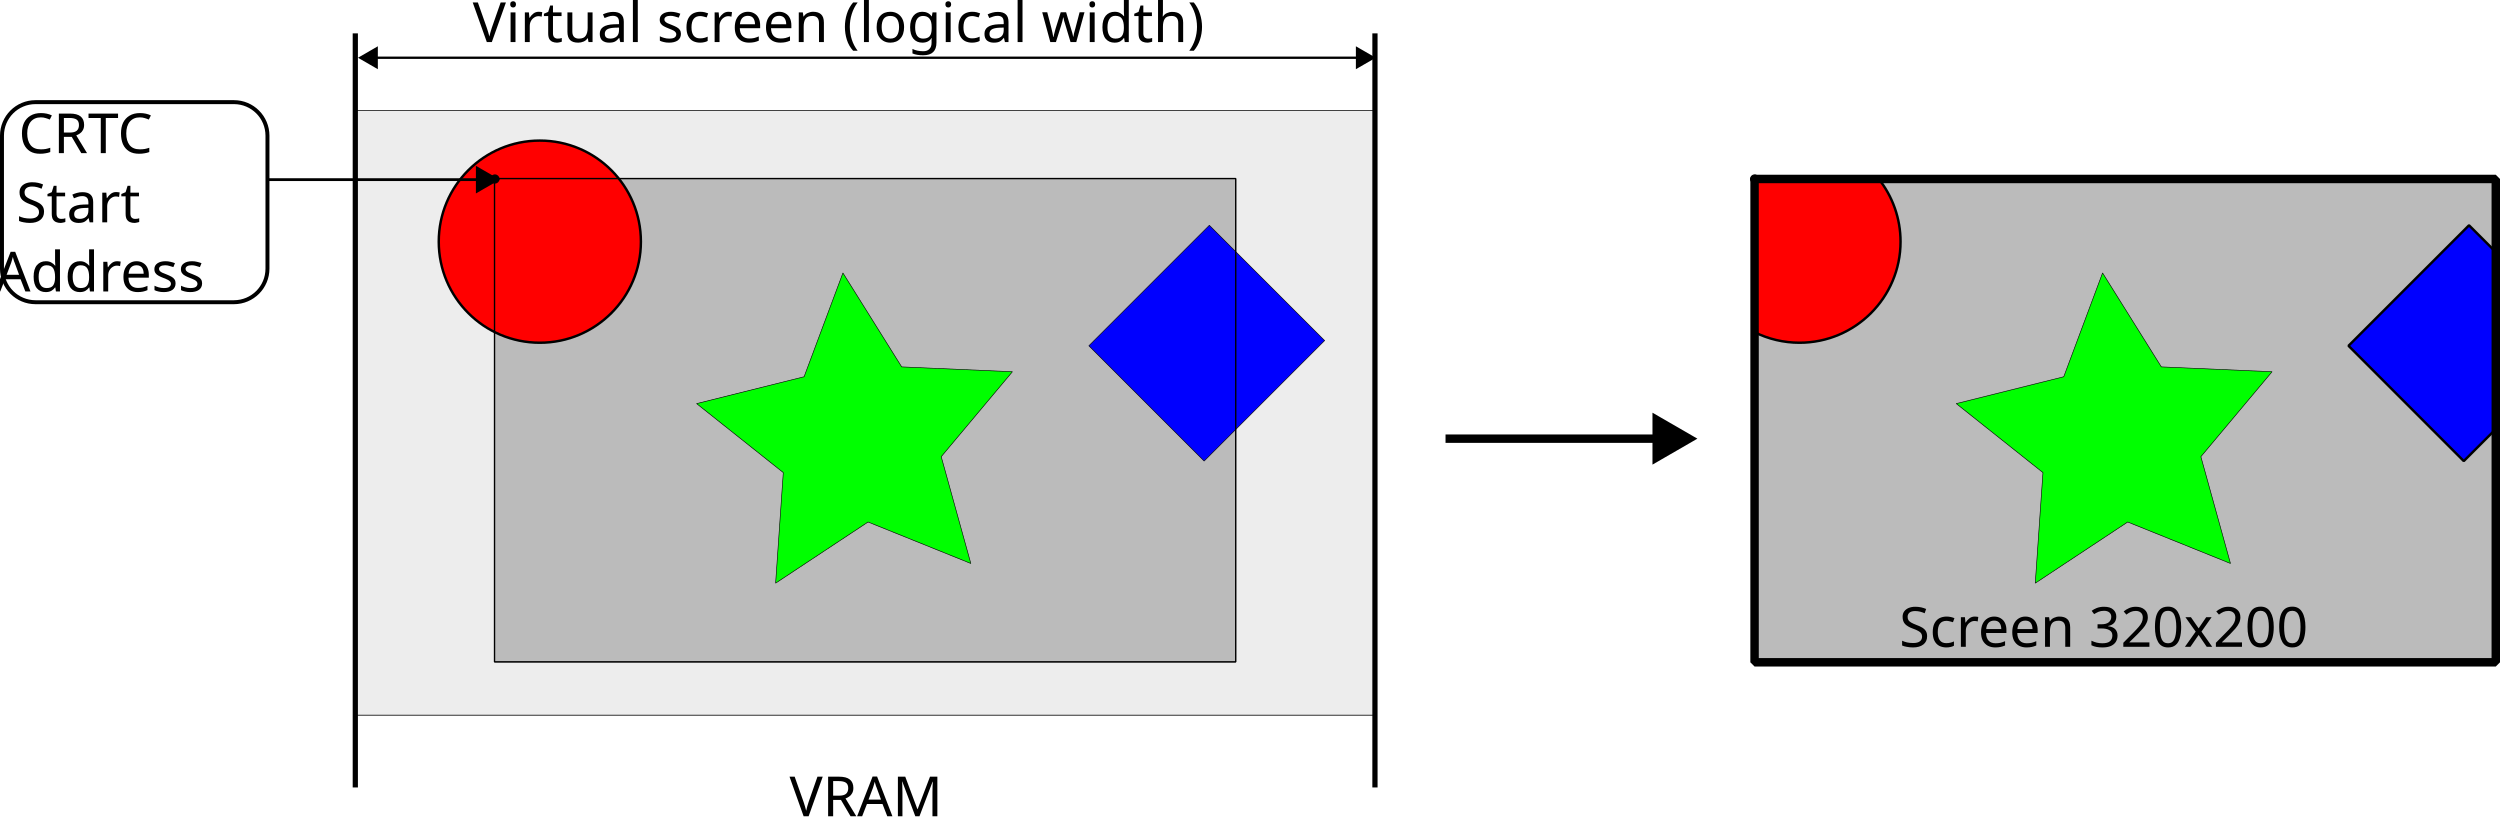
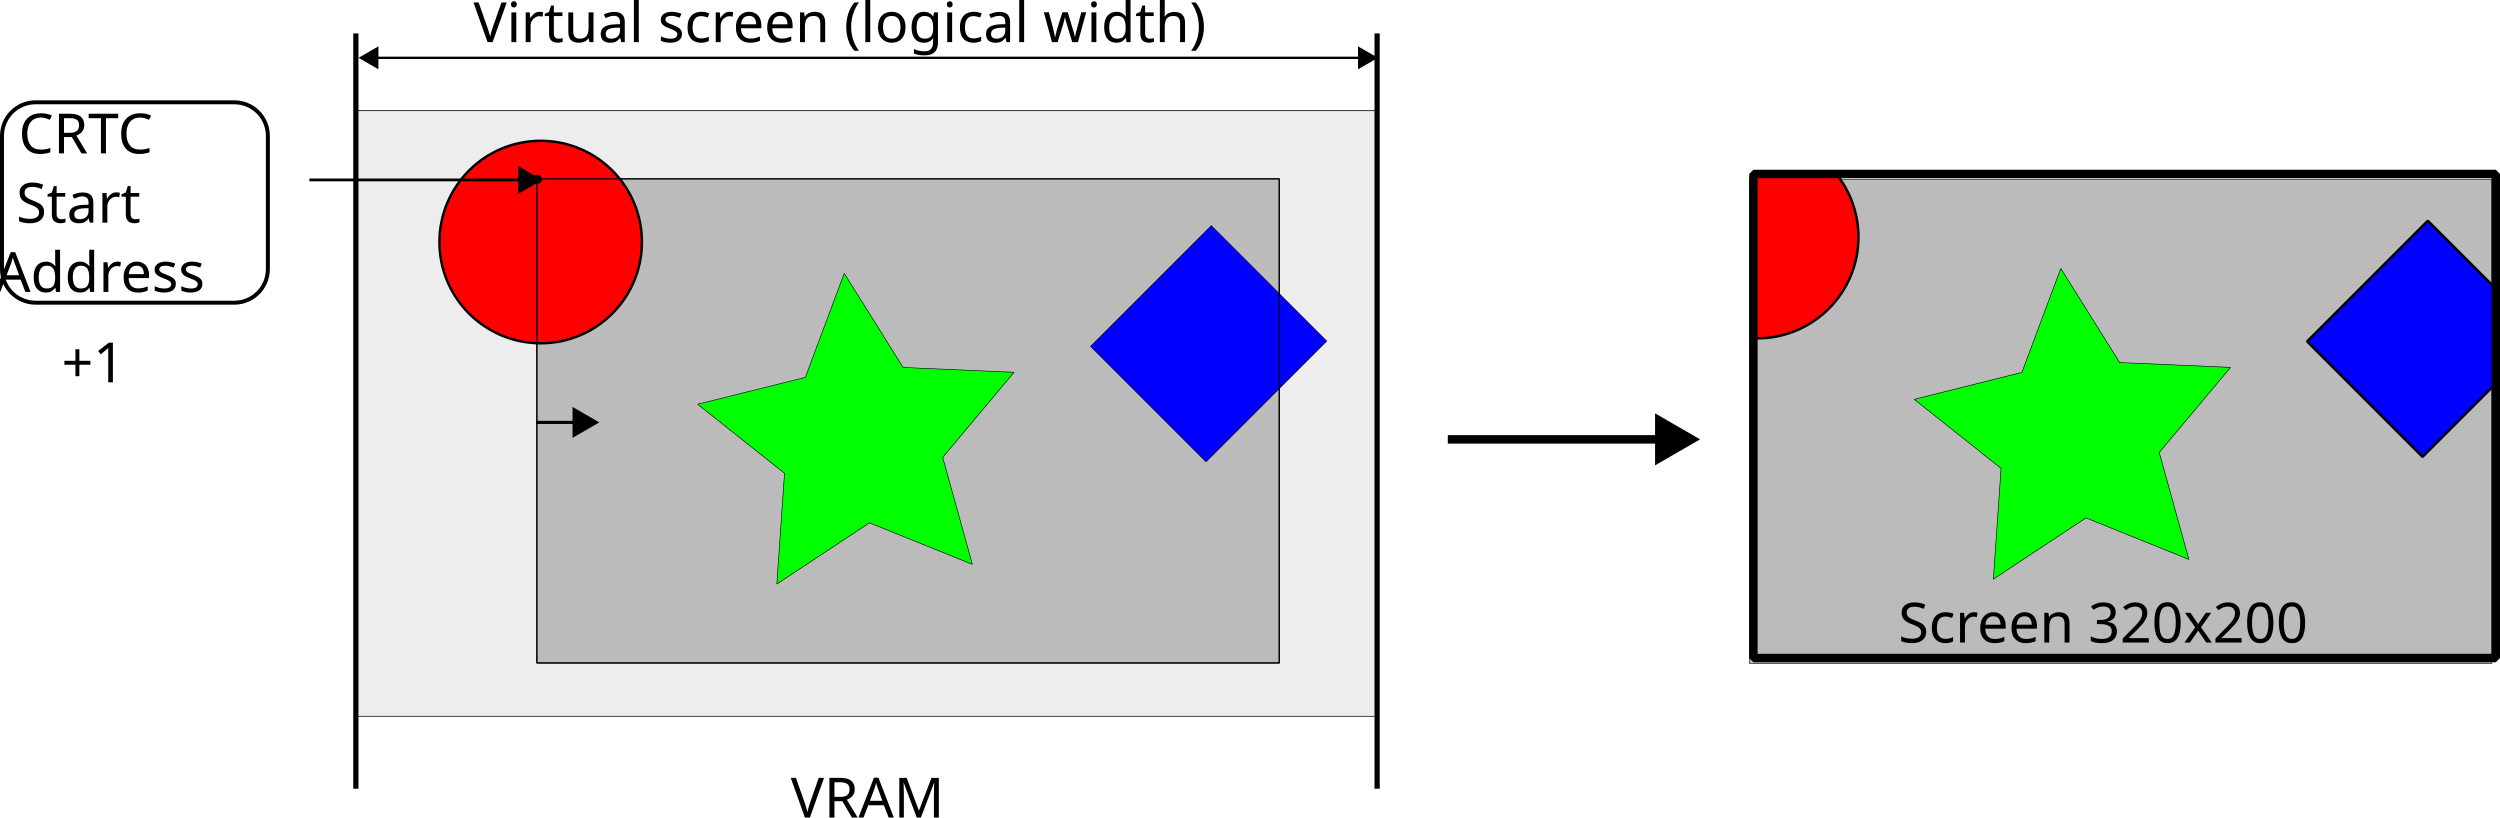
- <svg xmlns="http://www.w3.org/2000/svg" width="318.795mm" height="104.086mm" viewBox="0 0 318.795 104.086" version="1.1" id="svg1">
+ <svg xmlns="http://www.w3.org/2000/svg" width="318.295mm" height="104.086mm" viewBox="0 0 318.295 104.086" version="1.1" id="svg1">
  <defs id="defs1">
+     <rect x="-89.018" y="-576.142" width="72.945" height="96.436" id="rect9" />
    <marker style="overflow:visible" id="Triangle" refX="0" refY="0" orient="auto-start-reverse" markerWidth="1" markerHeight="1" viewBox="0 0 1 1" preserveAspectRatio="xMidYMid">
      <path transform="scale(0.5)" style="fill:context-stroke;fill-rule:evenodd;stroke:context-stroke;stroke-width:1pt" d="M 5.77,0 -2.88,5 V -5 Z" id="path135" />
    </marker>
    <marker orient="auto" refY="0" refX="0" id="marker1463" style="overflow:visible">
      <path id="path1461" d="M 5.77,0 -2.88,5 V -5 Z" style="fill:#000000;fill-opacity:1;fill-rule:evenodd;stroke:#000000;stroke-width:1pt;stroke-opacity:1" transform="scale(-0.8)" />
    </marker>
    <marker orient="auto" refY="0" refX="0" id="TriangleOutL" style="overflow:visible">
      <path id="path1005" d="M 5.77,0 -2.88,5 V -5 Z" style="fill:#000000;fill-opacity:1;fill-rule:evenodd;stroke:#000000;stroke-width:1pt;stroke-opacity:1" transform="scale(0.8)" />
    </marker>
    <marker style="overflow:visible" id="marker1838" refX="0" refY="0" orient="auto">
      <path transform="scale(0.8)" style="fill:#000000;fill-opacity:1;fill-rule:evenodd;stroke:#000000;stroke-width:1pt;stroke-opacity:1" d="M 5.77,0 -2.88,5 V -5 Z" id="path1836" />
    </marker>
    <marker orient="auto" refY="0" refX="0" id="marker1463-4" style="overflow:visible">
      <path id="path1461-6" d="M 5.77,0 -2.88,5 V -5 Z" style="fill:#000000;fill-opacity:1;fill-rule:evenodd;stroke:#000000;stroke-width:1pt;stroke-opacity:1" transform="scale(-0.8)" />
    </marker>
    <marker orient="auto" refY="0" refX="0" id="TriangleOutL-9" style="overflow:visible">
      <path id="path1005-2" d="M 5.77,0 -2.88,5 V -5 Z" style="fill:#000000;fill-opacity:1;fill-rule:evenodd;stroke:#000000;stroke-width:1pt;stroke-opacity:1" transform="scale(0.8)" />
    </marker>
    <marker style="overflow:visible" id="marker1838-2" refX="0" refY="0" orient="auto">
      <path transform="scale(0.8)" style="fill:#000000;fill-opacity:1;fill-rule:evenodd;stroke:#000000;stroke-width:1pt;stroke-opacity:1" d="M 5.77,0 -2.88,5 V -5 Z" id="path1836-4" />
    </marker>
    <marker style="overflow:visible" id="Triangle-7" refX="0" refY="0" orient="auto-start-reverse" markerWidth="1" markerHeight="1" viewBox="0 0 1 1" preserveAspectRatio="xMidYMid">
      <path transform="scale(0.5)" style="fill:context-stroke;fill-rule:evenodd;stroke:context-stroke;stroke-width:1pt" d="M 5.77,0 -2.88,5 V -5 Z" id="path135-7" />
    </marker>
    <marker style="overflow:visible" id="marker1838-2-4" refX="0" refY="0" orient="auto">
      <path transform="scale(0.8)" style="fill:#000000;fill-opacity:1;fill-rule:evenodd;stroke:#000000;stroke-width:1pt;stroke-opacity:1" d="M 5.77,0 -2.88,5 V -5 Z" id="path1836-4-0" />
    </marker>
+     <marker orient="auto" refY="0" refX="0" id="marker1463-6" style="overflow:visible">
+       <path id="path1461-0" d="M 5.77,0 -2.88,5 V -5 Z" style="fill:#000000;fill-opacity:1;fill-rule:evenodd;stroke:#000000;stroke-width:1pt;stroke-opacity:1" transform="scale(-0.8)" />
+     </marker>
+     <marker orient="auto" refY="0" refX="0" id="TriangleOutL-2" style="overflow:visible">
+       <path id="path1005-7" d="M 5.77,0 -2.88,5 V -5 Z" style="fill:#000000;fill-opacity:1;fill-rule:evenodd;stroke:#000000;stroke-width:1pt;stroke-opacity:1" transform="scale(0.8)" />
+     </marker>
+     <marker style="overflow:visible" id="marker1838-6" refX="0" refY="0" orient="auto">
+       <path transform="scale(0.8)" style="fill:#000000;fill-opacity:1;fill-rule:evenodd;stroke:#000000;stroke-width:1pt;stroke-opacity:1" d="M 5.77,0 -2.88,5 V -5 Z" id="path1836-1" />
+     </marker>
+     <marker style="overflow:visible" id="Triangle-3" refX="0" refY="0" orient="auto-start-reverse" markerWidth="1" markerHeight="1" viewBox="0 0 1 1" preserveAspectRatio="xMidYMid">
+       <path transform="scale(0.5)" style="fill:context-stroke;fill-rule:evenodd;stroke:context-stroke;stroke-width:1pt" d="M 5.77,0 -2.88,5 V -5 Z" id="path135-2" />
+     </marker>
+     <marker style="overflow:visible" id="marker1838-2-4-6" refX="0" refY="0" orient="auto">
+       <path transform="scale(0.8)" style="fill:#000000;fill-opacity:1;fill-rule:evenodd;stroke:#000000;stroke-width:1pt;stroke-opacity:1" d="M 5.77,0 -2.88,5 V -5 Z" id="path1836-4-0-9" />
+     </marker>
  </defs>
-   <g id="layer1" transform="translate(-6.095011,-74.13496)">
+   <g id="layer1" transform="translate(-6.095003,-345.6968)">
    <rect style="vector-effect:none;fill:#ededed;fill-opacity:1;stroke:#000000;stroke-width:0.1;stroke-linecap:butt;stroke-linejoin:bevel;stroke-miterlimit:4;stroke-dasharray:none;stroke-dashoffset:0;stroke-opacity:1;paint-order:normal" width="130.024" height="77.107" x="51.403" y="88.226" id="rect815" />
    <g id="g859" transform="matrix(1,0,0,1.060023,15.873,17.18365)">
      <path id="path840" d="m 35.53,57.741 v 90.714" style="fill:none;stroke:#000000;stroke-width:0.665;stroke-linecap:butt;stroke-linejoin:miter;stroke-miterlimit:4;stroke-dasharray:none;stroke-opacity:1" />
      <path id="path840-3" d="m 165.554,57.741 v 90.714" style="fill:none;stroke:#000000;stroke-width:0.665;stroke-linecap:butt;stroke-linejoin:miter;stroke-miterlimit:4;stroke-dasharray:none;stroke-opacity:1" />
    </g>
    <path style="fill:none;stroke:#000000;stroke-width:0.297;stroke-linecap:butt;stroke-linejoin:miter;stroke-miterlimit:4;stroke-dasharray:none;stroke-opacity:1;marker-start:url(#marker1463);marker-end:url(#TriangleOutL)" d="M 53.434,81.498 H 179.837" id="path861" />
    <text xml:space="preserve" style="font-style:normal;font-variant:normal;font-weight:normal;font-stretch:normal;font-size:7.056px;line-height:1.25;font-family:sans-serif;-inkscape-font-specification:'sans-serif, Normal';font-variant-ligatures:normal;font-variant-caps:normal;font-variant-numeric:normal;font-variant-east-asian:normal;text-align:start;letter-spacing:0px;word-spacing:0px;writing-mode:lr-tb;text-anchor:start;fill:#000000;fill-opacity:1;stroke:none;stroke-width:0.265" x="66.376" y="79.496" id="text1743">
      <tspan id="tspan1741" x="66.376" y="79.496" style="font-style:normal;font-variant:normal;font-weight:normal;font-stretch:normal;font-size:7.056px;font-family:sans-serif;-inkscape-font-specification:'sans-serif, Normal';font-variant-ligatures:normal;font-variant-caps:normal;font-variant-numeric:normal;font-variant-east-asian:normal;stroke-width:0.265">Virtual screen (logical width)</tspan>
    </text>
    <text xml:space="preserve" style="font-style:normal;font-variant:normal;font-weight:normal;font-stretch:normal;font-size:7.056px;line-height:1.25;font-family:sans-serif;-inkscape-font-specification:'sans-serif, Normal';font-variant-ligatures:normal;font-variant-caps:normal;font-variant-numeric:normal;font-variant-east-asian:normal;text-align:start;letter-spacing:0px;word-spacing:0px;writing-mode:lr-tb;text-anchor:start;fill:#000000;fill-opacity:1;stroke:none;stroke-width:0.265" x="106.774" y="178.221" id="text1743-6">
      <tspan id="tspan1741-4" x="106.774" y="178.221" style="font-style:normal;font-variant:normal;font-weight:normal;font-stretch:normal;font-size:7.056px;font-family:sans-serif;-inkscape-font-specification:'sans-serif, Normal';font-variant-ligatures:normal;font-variant-caps:normal;font-variant-numeric:normal;font-variant-east-asian:normal;stroke-width:0.265">VRAM</tspan>
    </text>
    <text xml:space="preserve" style="font-style:normal;font-variant:normal;font-weight:normal;font-stretch:normal;font-size:7.056px;line-height:1.25;font-family:sans-serif;-inkscape-font-specification:'sans-serif, Normal';font-variant-ligatures:normal;font-variant-caps:normal;font-variant-numeric:normal;font-variant-east-asian:normal;text-align:start;letter-spacing:0px;word-spacing:0px;writing-mode:lr-tb;text-anchor:start;fill:#000000;fill-opacity:1;stroke:none;stroke-width:0.265" x="23.419" y="93.665" id="text1819">
      <tspan id="tspan1817" x="23.419" y="93.665" style="font-style:normal;font-variant:normal;font-weight:normal;font-stretch:normal;font-size:7.056px;font-family:sans-serif;-inkscape-font-specification:'sans-serif, Normal';font-variant-ligatures:normal;font-variant-caps:normal;font-variant-numeric:normal;font-variant-east-asian:normal;text-align:center;writing-mode:lr-tb;text-anchor:middle;stroke-width:0.265">CRTC</tspan>
      <tspan x="23.419" y="102.484" style="font-style:normal;font-variant:normal;font-weight:normal;font-stretch:normal;font-size:7.056px;font-family:sans-serif;-inkscape-font-specification:'sans-serif, Normal';font-variant-ligatures:normal;font-variant-caps:normal;font-variant-numeric:normal;font-variant-east-asian:normal;text-align:center;writing-mode:lr-tb;text-anchor:middle;stroke-width:0.265" id="tspan2006">Start </tspan>
      <tspan x="23.419" y="111.304" style="font-style:normal;font-variant:normal;font-weight:normal;font-stretch:normal;font-size:7.056px;font-family:sans-serif;-inkscape-font-specification:'sans-serif, Normal';font-variant-ligatures:normal;font-variant-caps:normal;font-variant-numeric:normal;font-variant-east-asian:normal;text-align:center;writing-mode:lr-tb;text-anchor:middle;stroke-width:0.265" id="tspan3">Address</tspan>
    </text>
    <rect style="vector-effect:none;fill:#bbbbbb;fill-opacity:1;stroke:#000000;stroke-width:0.076;stroke-linecap:butt;stroke-linejoin:bevel;stroke-miterlimit:4;stroke-dasharray:none;stroke-dashoffset:0;stroke-opacity:1;paint-order:normal" width="94.518" height="61.634" x="69.156" y="96.907" id="rect815-9" />
    <circle style="fill:#ff0000;fill-opacity:1;stroke:#000000;stroke-width:0.314;stroke-linecap:butt;stroke-linejoin:bevel;stroke-miterlimit:4;stroke-dasharray:none;stroke-dashoffset:0;stroke-opacity:1;paint-order:normal" id="path1773" cx="74.932" cy="104.951" r="12.889" />
    <path style="vector-effect:none;fill:#00ff00;fill-opacity:1;stroke:#000000;stroke-width:0.076;stroke-linecap:butt;stroke-linejoin:bevel;stroke-miterlimit:4;stroke-dasharray:none;stroke-dashoffset:0;stroke-opacity:1;paint-order:normal" id="path1775" d="m 115.659,115.504 -13.106,-5.288 -11.786,7.799 0.979,-14.099 -11.059,-8.799 13.711,-3.426 4.951,-13.237 7.495,11.981 14.119,0.618 -9.079,10.831 z" transform="translate(14.23357,30.48471)" />
    <rect style="vector-effect:none;fill:#0000ff;fill-opacity:1;stroke:#000000;stroke-width:0.076;stroke-linecap:butt;stroke-linejoin:bevel;stroke-miterlimit:4;stroke-dasharray:none;stroke-dashoffset:0;stroke-opacity:1;paint-order:normal" id="rect1777" width="21.734" height="20.789" x="-40.622" y="-206.88" transform="rotate(135)" />
    <rect style="vector-effect:none;fill:none;fill-opacity:1;stroke:#000000;stroke-width:0.176;stroke-linecap:butt;stroke-linejoin:bevel;stroke-miterlimit:4;stroke-dasharray:none;stroke-dashoffset:0;stroke-opacity:1;paint-order:normal" id="rect1779" width="94.518" height="61.634" x="69.156" y="96.907" />
    <circle style="vector-effect:none;fill:#000000;fill-opacity:1;stroke:#000000;stroke-width:0.166;stroke-linecap:butt;stroke-linejoin:bevel;stroke-miterlimit:4;stroke-dasharray:none;stroke-dashoffset:0;stroke-opacity:1;paint-order:normal" id="path1963" cx="69.208" cy="96.96" r="0.503" />
    <rect style="vector-effect:none;fill:#bbbbbb;fill-opacity:1;stroke:#000000;stroke-width:0.076;stroke-linecap:butt;stroke-linejoin:bevel;stroke-miterlimit:4;stroke-dasharray:none;stroke-dashoffset:0;stroke-opacity:1;paint-order:normal" width="94.518" height="61.634" x="229.834" y="96.957" id="rect815-9-4" />
    <path id="rect815-9-9" style="fill:#ff0000;fill-opacity:1;stroke:#000000;stroke-width:0.314;stroke-linecap:butt;stroke-linejoin:bevel;stroke-miterlimit:4;stroke-dasharray:none;stroke-dashoffset:0;stroke-opacity:1;paint-order:normal" d="m 229.784,96.907 v 19.566 a 12.889,12.889 0 0 0 5.776,1.367 12.889,12.889 0 0 0 12.889,-12.889 12.889,12.889 0 0 0 -2.818,-8.044 z" />
    <path style="vector-effect:none;fill:#00ff00;fill-opacity:1;stroke:#000000;stroke-width:0.076;stroke-linecap:butt;stroke-linejoin:bevel;stroke-miterlimit:4;stroke-dasharray:none;stroke-dashoffset:0;stroke-opacity:1;paint-order:normal" id="path1775-5" d="m 115.659,115.504 -13.106,-5.288 -11.786,7.799 0.979,-14.099 -11.059,-8.799 13.711,-3.426 4.951,-13.237 7.495,11.981 14.119,0.618 -9.079,10.831 z" transform="translate(174.8621,30.48471)" />
    <path id="rect1777-3" style="fill:#0000ff;fill-opacity:1;stroke:#000000;stroke-width:0.314;stroke-linecap:butt;stroke-linejoin:bevel;stroke-miterlimit:4;stroke-dasharray:none;stroke-dashoffset:0;stroke-opacity:1;paint-order:normal" d="m 320.939,102.863 -15.368,15.368 14.7,14.7 4.031,-4.031 v -22.674 z" />
    <text xml:space="preserve" style="font-style:normal;font-variant:normal;font-weight:normal;font-stretch:normal;font-size:7.056px;line-height:1.25;font-family:sans-serif;-inkscape-font-specification:'sans-serif, Normal';font-variant-ligatures:normal;font-variant-caps:normal;font-variant-numeric:normal;font-variant-east-asian:normal;text-align:start;letter-spacing:0px;word-spacing:0px;writing-mode:lr-tb;text-anchor:start;fill:#000000;fill-opacity:1;stroke:none;stroke-width:0.265" x="248.291" y="156.619" id="text1743-3-0-8">
      <tspan id="tspan1741-8-5-3" x="248.291" y="156.619" style="font-style:normal;font-variant:normal;font-weight:normal;font-stretch:normal;font-size:7.056px;font-family:sans-serif;-inkscape-font-specification:'sans-serif, Normal';font-variant-ligatures:normal;font-variant-caps:normal;font-variant-numeric:normal;font-variant-east-asian:normal;stroke-width:0.265">Screen 320x200</tspan>
    </text>
    <circle style="vector-effect:none;fill:#000000;fill-opacity:1;stroke:#000000;stroke-width:0.166;stroke-linecap:butt;stroke-linejoin:bevel;stroke-miterlimit:4;stroke-dasharray:none;stroke-dashoffset:0;stroke-opacity:1;paint-order:normal" id="path1963-1" cx="229.836" cy="96.96" r="0.503" />
    <rect style="fill:none;fill-opacity:1;stroke:#000000;stroke-width:1.076;stroke-linecap:butt;stroke-linejoin:bevel;stroke-miterlimit:4;stroke-dasharray:none;stroke-dashoffset:0;stroke-opacity:1;paint-order:normal" id="rect1779-8" width="94.518" height="61.634" x="229.834" y="96.957" />
    <rect style="vector-effect:none;fill:#bbbbbb;fill-opacity:1;stroke:#000000;stroke-width:0.076;stroke-linecap:butt;stroke-linejoin:bevel;stroke-miterlimit:4;stroke-dasharray:none;stroke-dashoffset:0;stroke-opacity:1;paint-order:normal" width="94.518" height="61.634" x="229.834" y="236.769" id="rect815-9-4-7" />
    <text xml:space="preserve" style="font-style:normal;font-variant:normal;font-weight:normal;font-stretch:normal;font-size:7.056px;line-height:1.25;font-family:sans-serif;-inkscape-font-specification:'sans-serif, Normal';font-variant-ligatures:normal;font-variant-caps:normal;font-variant-numeric:normal;font-variant-east-asian:normal;text-align:start;letter-spacing:0px;word-spacing:0px;writing-mode:lr-tb;text-anchor:start;fill:#000000;fill-opacity:1;stroke:none;stroke-width:0.265" x="248.291" y="296.431" id="text1743-3-0-8-2">
      <tspan id="tspan1741-8-5-3-8" x="248.291" y="296.431" style="font-style:normal;font-variant:normal;font-weight:normal;font-stretch:normal;font-size:7.056px;font-family:sans-serif;-inkscape-font-specification:'sans-serif, Normal';font-variant-ligatures:normal;font-variant-caps:normal;font-variant-numeric:normal;font-variant-east-asian:normal;stroke-width:0.265">Screen 320x200</tspan>
    </text>
    <path style="fill:none;stroke:#000000;stroke-width:0.358;stroke-linecap:butt;stroke-linejoin:miter;stroke-miterlimit:4;stroke-dasharray:none;stroke-opacity:1;marker-end:url(#marker1838)" d="M 40.202,97.042 H 67.797" id="path1828" />
    <rect ry="4.276" y="87.159" x="6.347" height="25.514" width="33.854" id="rect1821-7-3" style="vector-effect:none;fill:none;fill-opacity:1;stroke:#000000;stroke-width:0.505;stroke-linecap:butt;stroke-linejoin:bevel;stroke-miterlimit:4;stroke-dasharray:none;stroke-dashoffset:0;stroke-opacity:1;paint-order:normal" rx="4.276" />
    <path style="fill:#ff0000;fill-opacity:1;stroke:#000000;stroke-width:1.076;stroke-linejoin:round;stroke-dasharray:none;marker-end:url(#Triangle)" d="m 190.427,130.072 h 28.296" id="path3" />
    <rect style="vector-effect:none;fill:#ededed;fill-opacity:1;stroke:#000000;stroke-width:0.1;stroke-linecap:butt;stroke-linejoin:bevel;stroke-miterlimit:4;stroke-dasharray:none;stroke-dashoffset:0;stroke-opacity:1;paint-order:normal" width="130.024" height="77.107" x="51.403" y="224.384" id="rect815-8" />
    <g id="g859-1" transform="matrix(1,0,0,1.060023,15.87299,153.3429)">
      <path id="path840-2" d="m 35.53,57.741 v 90.714" style="fill:none;stroke:#000000;stroke-width:0.665;stroke-linecap:butt;stroke-linejoin:miter;stroke-miterlimit:4;stroke-dasharray:none;stroke-opacity:1" />
      <path id="path840-3-8" d="m 165.554,57.741 v 90.714" style="fill:none;stroke:#000000;stroke-width:0.665;stroke-linecap:butt;stroke-linejoin:miter;stroke-miterlimit:4;stroke-dasharray:none;stroke-opacity:1" />
    </g>
    <path style="fill:none;stroke:#000000;stroke-width:0.297;stroke-linecap:butt;stroke-linejoin:miter;stroke-miterlimit:4;stroke-dasharray:none;stroke-opacity:1;marker-start:url(#marker1463-4);marker-end:url(#TriangleOutL-9)" d="M 53.434,217.657 H 179.837" id="path861-9" />
    <text xml:space="preserve" style="font-style:normal;font-variant:normal;font-weight:normal;font-stretch:normal;font-size:7.056px;line-height:1.25;font-family:sans-serif;-inkscape-font-specification:'sans-serif, Normal';font-variant-ligatures:normal;font-variant-caps:normal;font-variant-numeric:normal;font-variant-east-asian:normal;text-align:start;letter-spacing:0px;word-spacing:0px;writing-mode:lr-tb;text-anchor:start;fill:#000000;fill-opacity:1;stroke:none;stroke-width:0.265" x="66.376" y="215.654" id="text1743-3">
      <tspan id="tspan1741-6" x="66.376" y="215.654" style="font-style:normal;font-variant:normal;font-weight:normal;font-stretch:normal;font-size:7.056px;font-family:sans-serif;-inkscape-font-specification:'sans-serif, Normal';font-variant-ligatures:normal;font-variant-caps:normal;font-variant-numeric:normal;font-variant-east-asian:normal;stroke-width:0.265">Virtual screen (logical width)</tspan>
    </text>
    <text xml:space="preserve" style="font-style:normal;font-variant:normal;font-weight:normal;font-stretch:normal;font-size:7.056px;line-height:1.25;font-family:sans-serif;-inkscape-font-specification:'sans-serif, Normal';font-variant-ligatures:normal;font-variant-caps:normal;font-variant-numeric:normal;font-variant-east-asian:normal;text-align:start;letter-spacing:0px;word-spacing:0px;writing-mode:lr-tb;text-anchor:start;fill:#000000;fill-opacity:1;stroke:none;stroke-width:0.265" x="106.774" y="314.381" id="text1743-6-8">
      <tspan id="tspan1741-4-0" x="106.774" y="314.381" style="font-style:normal;font-variant:normal;font-weight:normal;font-stretch:normal;font-size:7.056px;font-family:sans-serif;-inkscape-font-specification:'sans-serif, Normal';font-variant-ligatures:normal;font-variant-caps:normal;font-variant-numeric:normal;font-variant-east-asian:normal;stroke-width:0.265">VRAM</tspan>
    </text>
    <text xml:space="preserve" style="font-style:normal;font-variant:normal;font-weight:normal;font-stretch:normal;font-size:7.056px;line-height:1.25;font-family:sans-serif;-inkscape-font-specification:'sans-serif, Normal';font-variant-ligatures:normal;font-variant-caps:normal;font-variant-numeric:normal;font-variant-east-asian:normal;text-align:start;letter-spacing:0px;word-spacing:0px;writing-mode:lr-tb;text-anchor:start;fill:#000000;fill-opacity:1;stroke:none;stroke-width:0.265" x="22.706" y="233.503" id="text1819-2">
      <tspan id="tspan1817-1" x="22.706" y="233.503" style="font-style:normal;font-variant:normal;font-weight:normal;font-stretch:normal;font-size:7.056px;font-family:sans-serif;-inkscape-font-specification:'sans-serif, Normal';font-variant-ligatures:normal;font-variant-caps:normal;font-variant-numeric:normal;font-variant-east-asian:normal;text-align:center;writing-mode:lr-tb;text-anchor:middle;stroke-width:0.265">CRTC</tspan>
      <tspan x="22.706" y="242.322" style="font-style:normal;font-variant:normal;font-weight:normal;font-stretch:normal;font-size:7.056px;font-family:sans-serif;-inkscape-font-specification:'sans-serif, Normal';font-variant-ligatures:normal;font-variant-caps:normal;font-variant-numeric:normal;font-variant-east-asian:normal;text-align:center;writing-mode:lr-tb;text-anchor:middle;stroke-width:0.265" id="tspan2006-0">Start </tspan>
      <tspan x="22.706" y="251.142" style="font-style:normal;font-variant:normal;font-weight:normal;font-stretch:normal;font-size:7.056px;font-family:sans-serif;-inkscape-font-specification:'sans-serif, Normal';font-variant-ligatures:normal;font-variant-caps:normal;font-variant-numeric:normal;font-variant-east-asian:normal;text-align:center;writing-mode:lr-tb;text-anchor:middle;stroke-width:0.265" id="tspan3-5">Address</tspan>
    </text>
-     <text xml:space="preserve" style="font-style:normal;font-variant:normal;font-weight:normal;font-stretch:normal;font-size:7.056px;line-height:1.25;font-family:sans-serif;-inkscape-font-specification:'sans-serif, Normal';font-variant-ligatures:normal;font-variant-caps:normal;font-variant-numeric:normal;font-variant-east-asian:normal;text-align:start;letter-spacing:0px;word-spacing:0px;writing-mode:lr-tb;text-anchor:start;fill:#000000;fill-opacity:1;stroke:none;stroke-width:0.265" x="116.675" y="234.052" id="text1819-2-2">
-       <tspan x="116.675" y="234.052" style="font-style:normal;font-variant:normal;font-weight:normal;font-stretch:normal;font-size:7.056px;font-family:sans-serif;-inkscape-font-specification:'sans-serif, Normal';font-variant-ligatures:normal;font-variant-caps:normal;font-variant-numeric:normal;font-variant-east-asian:normal;text-align:center;writing-mode:lr-tb;text-anchor:middle;stroke-width:0.265" id="tspan3-5-0">+ logical with</tspan>
+     <text xml:space="preserve" style="font-style:normal;font-variant:normal;font-weight:normal;font-stretch:normal;font-size:7.056px;line-height:1.25;font-family:sans-serif;-inkscape-font-specification:'sans-serif, Normal';font-variant-ligatures:normal;font-variant-caps:normal;font-variant-numeric:normal;font-variant-east-asian:normal;text-align:start;letter-spacing:0px;word-spacing:0px;writing-mode:lr-tb;text-anchor:start;fill:#000000;fill-opacity:1;stroke:none;stroke-width:0.265" x="23.015" y="260.836" id="text1819-2-2">
+       <tspan x="23.015" y="260.836" style="font-style:normal;font-variant:normal;font-weight:normal;font-stretch:normal;font-size:7.056px;font-family:sans-serif;-inkscape-font-specification:'sans-serif, Normal';font-variant-ligatures:normal;font-variant-caps:normal;font-variant-numeric:normal;font-variant-east-asian:normal;text-align:center;writing-mode:lr-tb;text-anchor:middle;stroke-width:0.265" id="tspan3-5-0">+ logical </tspan>
+       <tspan x="23.015" y="269.655" style="font-style:normal;font-variant:normal;font-weight:normal;font-stretch:normal;font-size:7.056px;font-family:sans-serif;-inkscape-font-specification:'sans-serif, Normal';font-variant-ligatures:normal;font-variant-caps:normal;font-variant-numeric:normal;font-variant-east-asian:normal;text-align:center;writing-mode:lr-tb;text-anchor:middle;stroke-width:0.265" id="tspan1">width</tspan>
    </text>
    <g id="g7">
      <rect style="vector-effect:none;fill:#bbbbbb;fill-opacity:1;stroke:#000000;stroke-width:0.076;stroke-linecap:butt;stroke-linejoin:bevel;stroke-miterlimit:4;stroke-dasharray:none;stroke-dashoffset:0;stroke-opacity:1;paint-order:normal" width="94.518" height="61.634" x="69.156" y="236.769" id="rect815-9-1" />
      <circle style="fill:#ff0000;fill-opacity:1;stroke:#000000;stroke-width:0.314;stroke-linecap:butt;stroke-linejoin:bevel;stroke-miterlimit:4;stroke-dasharray:none;stroke-dashoffset:0;stroke-opacity:1;paint-order:normal" id="path1773-1" cx="74.932" cy="241.109" r="12.889" />
      <path style="vector-effect:none;fill:#00ff00;fill-opacity:1;stroke:#000000;stroke-width:0.076;stroke-linecap:butt;stroke-linejoin:bevel;stroke-miterlimit:4;stroke-dasharray:none;stroke-dashoffset:0;stroke-opacity:1;paint-order:normal" id="path1775-0" d="m 115.659,115.504 -13.106,-5.288 -11.786,7.799 0.979,-14.099 -11.059,-8.799 13.711,-3.426 4.951,-13.237 7.495,11.981 14.119,0.618 -9.079,10.831 z" transform="translate(14.23356,166.644)" />
      <rect style="vector-effect:none;fill:#0000ff;fill-opacity:1;stroke:#000000;stroke-width:0.076;stroke-linecap:butt;stroke-linejoin:bevel;stroke-miterlimit:4;stroke-dasharray:none;stroke-dashoffset:0;stroke-opacity:1;paint-order:normal" id="rect1777-8" width="21.734" height="20.789" x="55.657" y="-303.159" transform="rotate(135)" />
      <rect style="vector-effect:none;fill:none;fill-opacity:1;stroke:#000000;stroke-width:0.176;stroke-linecap:butt;stroke-linejoin:bevel;stroke-miterlimit:4;stroke-dasharray:none;stroke-dashoffset:0;stroke-opacity:1;paint-order:normal" id="rect1779-5" width="94.518" height="61.634" x="69.156" y="236.769" />
      <circle style="vector-effect:none;fill:#000000;fill-opacity:1;stroke:#000000;stroke-width:0.166;stroke-linecap:butt;stroke-linejoin:bevel;stroke-miterlimit:4;stroke-dasharray:none;stroke-dashoffset:0;stroke-opacity:1;paint-order:normal" id="path1963-0" cx="69.208" cy="236.822" r="0.503" />
    </g>
    <path id="rect815-9-1-8" style="fill:#ff0000;fill-opacity:1;stroke:#000000;stroke-width:0.314;stroke-linecap:butt;stroke-linejoin:bevel;stroke-miterlimit:4;stroke-dasharray:none;stroke-dashoffset:0;stroke-opacity:1;paint-order:normal" d="m 229.834,236.769 v 15.862 a 12.889,12.889 0 0 0 5.776,1.366 12.889,12.889 0 0 0 12.889,-12.889 12.889,12.889 0 0 0 -0.753,-4.34 z" />
    <path style="vector-effect:none;fill:#00ff00;fill-opacity:1;stroke:#000000;stroke-width:0.076;stroke-linecap:butt;stroke-linejoin:bevel;stroke-miterlimit:4;stroke-dasharray:none;stroke-dashoffset:0;stroke-opacity:1;paint-order:normal" id="path1775-0-5" d="m 115.659,115.504 -13.106,-5.288 -11.786,7.799 0.979,-14.099 -11.059,-8.799 13.711,-3.426 4.951,-13.237 7.495,11.981 14.119,0.618 -9.079,10.831 z" transform="translate(174.9121,166.644)" />
-     <path id="rect1777-8-6" style="fill:#0000ff;fill-opacity:1;stroke:#000000;stroke-width:0.314;stroke-linecap:butt;stroke-linejoin:bevel;stroke-miterlimit:4;stroke-dasharray:none;stroke-dashoffset:0;stroke-opacity:1;paint-order:normal" d="m 320.989,239.022 -15.368,15.368 14.7,14.7 4.031,-4.031 0,-22.674 z" />
+     <path id="rect1777-8-6" style="fill:#0000ff;fill-opacity:1;stroke:#000000;stroke-width:0.314;stroke-linecap:butt;stroke-linejoin:bevel;stroke-miterlimit:4;stroke-dasharray:none;stroke-dashoffset:0;stroke-opacity:1;paint-order:normal" d="m 320.989,239.022 -15.368,15.368 14.7,14.7 4.031,-4.031 v -22.674 z" />
    <path style="fill:none;stroke:#000000;stroke-width:0.358;stroke-linecap:butt;stroke-linejoin:miter;stroke-miterlimit:4;stroke-dasharray:none;stroke-opacity:1;marker-end:url(#marker1838-2)" d="m 39.488,236.882 h 27.595" id="path1828-8" />
-     <path style="fill:none;stroke:#000000;stroke-width:0.358;stroke-linecap:butt;stroke-linejoin:miter;stroke-miterlimit:4;stroke-dasharray:0.358, 0.358;stroke-dashoffset:0;stroke-opacity:1;marker-end:url(#marker1838-2-4)" d="m 90.578,228.882 0,5.766" id="path1828-8-1" />
+     <path style="fill:none;stroke:#000000;stroke-width:0.4;stroke-linecap:butt;stroke-linejoin:miter;stroke-miterlimit:4;stroke-dasharray:none;stroke-dashoffset:0;stroke-opacity:1;marker-end:url(#marker1838-2-4)" d="m 118.462,236.681 v 5.766" id="path1828-8-1" />
    <rect ry="4.276" y="226.997" x="5.634" height="25.514" width="33.854" id="rect1821-7-3-4" style="vector-effect:none;fill:none;fill-opacity:1;stroke:#000000;stroke-width:0.505;stroke-linecap:butt;stroke-linejoin:bevel;stroke-miterlimit:4;stroke-dasharray:none;stroke-dashoffset:0;stroke-opacity:1;paint-order:normal" rx="4.276" />
    <rect style="fill:none;fill-opacity:1;stroke:#000000;stroke-width:1.076;stroke-linecap:butt;stroke-linejoin:bevel;stroke-miterlimit:4;stroke-dasharray:none;stroke-dashoffset:0;stroke-opacity:1;paint-order:normal" id="rect1779-8-2" width="94.518" height="61.634" x="229.834" y="236.769" />
    <path style="fill:#ff0000;fill-opacity:1;stroke:#000000;stroke-width:1.076;stroke-linejoin:round;stroke-dasharray:none;marker-end:url(#Triangle-7)" d="m 190.427,266.232 h 28.296" id="path3-7" />
+     <rect style="vector-effect:none;fill:#ededed;fill-opacity:1;stroke:#000000;stroke-width:0.1;stroke-linecap:butt;stroke-linejoin:bevel;stroke-miterlimit:4;stroke-dasharray:none;stroke-dashoffset:0;stroke-opacity:1;paint-order:normal" width="130.024" height="77.107" x="51.403" y="359.788" id="rect815-99" />
+     <g id="g859-14" transform="matrix(1,0,0,1.060023,15.87299,288.7449)">
+       <path id="path840-9" d="m 35.53,57.741 v 90.714" style="fill:none;stroke:#000000;stroke-width:0.665;stroke-linecap:butt;stroke-linejoin:miter;stroke-miterlimit:4;stroke-dasharray:none;stroke-opacity:1" />
+       <path id="path840-3-1" d="m 165.554,57.741 v 90.714" style="fill:none;stroke:#000000;stroke-width:0.665;stroke-linecap:butt;stroke-linejoin:miter;stroke-miterlimit:4;stroke-dasharray:none;stroke-opacity:1" />
+     </g>
+     <path style="fill:none;stroke:#000000;stroke-width:0.297;stroke-linecap:butt;stroke-linejoin:miter;stroke-miterlimit:4;stroke-dasharray:none;stroke-opacity:1;marker-start:url(#marker1463-6);marker-end:url(#TriangleOutL-2)" d="M 53.434,353.059 H 179.837" id="path861-0" />
+     <text xml:space="preserve" style="font-style:normal;font-variant:normal;font-weight:normal;font-stretch:normal;font-size:7.056px;line-height:1.25;font-family:sans-serif;-inkscape-font-specification:'sans-serif, Normal';font-variant-ligatures:normal;font-variant-caps:normal;font-variant-numeric:normal;font-variant-east-asian:normal;text-align:start;letter-spacing:0px;word-spacing:0px;writing-mode:lr-tb;text-anchor:start;fill:#000000;fill-opacity:1;stroke:none;stroke-width:0.265" x="66.376" y="351.057" id="text1743-7">
+       <tspan id="tspan1741-5" x="66.376" y="351.057" style="font-style:normal;font-variant:normal;font-weight:normal;font-stretch:normal;font-size:7.056px;font-family:sans-serif;-inkscape-font-specification:'sans-serif, Normal';font-variant-ligatures:normal;font-variant-caps:normal;font-variant-numeric:normal;font-variant-east-asian:normal;stroke-width:0.265">Virtual screen (logical width)</tspan>
+     </text>
+     <text xml:space="preserve" style="font-style:normal;font-variant:normal;font-weight:normal;font-stretch:normal;font-size:7.056px;line-height:1.25;font-family:sans-serif;-inkscape-font-specification:'sans-serif, Normal';font-variant-ligatures:normal;font-variant-caps:normal;font-variant-numeric:normal;font-variant-east-asian:normal;text-align:start;letter-spacing:0px;word-spacing:0px;writing-mode:lr-tb;text-anchor:start;fill:#000000;fill-opacity:1;stroke:none;stroke-width:0.265" x="106.774" y="449.783" id="text1743-6-87">
+       <tspan id="tspan1741-4-04" x="106.774" y="449.783" style="font-style:normal;font-variant:normal;font-weight:normal;font-stretch:normal;font-size:7.056px;font-family:sans-serif;-inkscape-font-specification:'sans-serif, Normal';font-variant-ligatures:normal;font-variant-caps:normal;font-variant-numeric:normal;font-variant-east-asian:normal;stroke-width:0.265">VRAM</tspan>
+     </text>
+     <text xml:space="preserve" style="font-style:normal;font-variant:normal;font-weight:normal;font-stretch:normal;font-size:7.056px;line-height:1.25;font-family:sans-serif;-inkscape-font-specification:'sans-serif, Normal';font-variant-ligatures:normal;font-variant-caps:normal;font-variant-numeric:normal;font-variant-east-asian:normal;text-align:start;letter-spacing:0px;word-spacing:0px;writing-mode:lr-tb;text-anchor:start;fill:#000000;fill-opacity:1;stroke:none;stroke-width:0.265" x="23.419" y="365.227" id="text1819-8">
+       <tspan id="tspan1817-0" x="23.419" y="365.227" style="font-style:normal;font-variant:normal;font-weight:normal;font-stretch:normal;font-size:7.056px;font-family:sans-serif;-inkscape-font-specification:'sans-serif, Normal';font-variant-ligatures:normal;font-variant-caps:normal;font-variant-numeric:normal;font-variant-east-asian:normal;text-align:center;writing-mode:lr-tb;text-anchor:middle;stroke-width:0.265">CRTC</tspan>
+       <tspan x="23.419" y="374.046" style="font-style:normal;font-variant:normal;font-weight:normal;font-stretch:normal;font-size:7.056px;font-family:sans-serif;-inkscape-font-specification:'sans-serif, Normal';font-variant-ligatures:normal;font-variant-caps:normal;font-variant-numeric:normal;font-variant-east-asian:normal;text-align:center;writing-mode:lr-tb;text-anchor:middle;stroke-width:0.265" id="tspan2006-4">Start </tspan>
+       <tspan x="23.419" y="382.866" style="font-style:normal;font-variant:normal;font-weight:normal;font-stretch:normal;font-size:7.056px;font-family:sans-serif;-inkscape-font-specification:'sans-serif, Normal';font-variant-ligatures:normal;font-variant-caps:normal;font-variant-numeric:normal;font-variant-east-asian:normal;text-align:center;writing-mode:lr-tb;text-anchor:middle;stroke-width:0.265" id="tspan3-2">Address</tspan>
+     </text>
+     <g id="g8">
+       <rect style="vector-effect:none;fill:#bbbbbb;fill-opacity:1;stroke:#000000;stroke-width:0.076;stroke-linecap:butt;stroke-linejoin:bevel;stroke-miterlimit:4;stroke-dasharray:none;stroke-dashoffset:0;stroke-opacity:1;paint-order:normal" width="94.518" height="61.634" x="74.447" y="368.469" id="rect815-9-96" />
+       <circle style="fill:#ff0000;fill-opacity:1;stroke:#000000;stroke-width:0.314;stroke-linecap:butt;stroke-linejoin:bevel;stroke-miterlimit:4;stroke-dasharray:none;stroke-dashoffset:0;stroke-opacity:1;paint-order:normal" id="path1773-10" cx="74.932" cy="376.513" r="12.889" />
+       <path style="vector-effect:none;fill:#00ff00;fill-opacity:1;stroke:#000000;stroke-width:0.076;stroke-linecap:butt;stroke-linejoin:bevel;stroke-miterlimit:4;stroke-dasharray:none;stroke-dashoffset:0;stroke-opacity:1;paint-order:normal" id="path1775-4" d="m 115.659,115.504 -13.106,-5.288 -11.786,7.799 0.979,-14.099 -11.059,-8.799 13.711,-3.426 4.951,-13.237 7.495,11.981 14.119,0.618 -9.079,10.831 z" transform="translate(14.23356,302.046)" />
+       <rect style="vector-effect:none;fill:#0000ff;fill-opacity:1;stroke:#000000;stroke-width:0.076;stroke-linecap:butt;stroke-linejoin:bevel;stroke-miterlimit:4;stroke-dasharray:none;stroke-dashoffset:0;stroke-opacity:1;paint-order:normal" id="rect1777-2" width="21.734" height="20.789" x="151.401" y="-398.903" transform="rotate(135)" />
+       <rect style="vector-effect:none;fill:none;fill-opacity:1;stroke:#000000;stroke-width:0.176;stroke-linecap:butt;stroke-linejoin:bevel;stroke-miterlimit:4;stroke-dasharray:none;stroke-dashoffset:0;stroke-opacity:1;paint-order:normal" id="rect1779-2" width="94.518" height="61.634" x="74.447" y="368.469" />
+       <circle style="vector-effect:none;fill:#000000;fill-opacity:1;stroke:#000000;stroke-width:0.166;stroke-linecap:butt;stroke-linejoin:bevel;stroke-miterlimit:4;stroke-dasharray:none;stroke-dashoffset:0;stroke-opacity:1;paint-order:normal" id="path1963-2" cx="74.5" cy="368.521" r="0.503" />
+     </g>
+     <path style="fill:none;stroke:#000000;stroke-width:0.358;stroke-linecap:butt;stroke-linejoin:miter;stroke-miterlimit:4;stroke-dasharray:none;stroke-opacity:1;marker-end:url(#marker1838-6)" d="M 45.493,368.604 H 73.089" id="path1828-3" />
+     <rect ry="4.276" y="358.721" x="6.347" height="25.514" width="33.854" id="rect1821-7-3-8" style="vector-effect:none;fill:none;fill-opacity:1;stroke:#000000;stroke-width:0.505;stroke-linecap:butt;stroke-linejoin:bevel;stroke-miterlimit:4;stroke-dasharray:none;stroke-dashoffset:0;stroke-opacity:1;paint-order:normal" rx="4.276" />
+     <g id="g9" transform="translate(-11.81995,-0.6963608)">
+       <rect style="vector-effect:none;fill:#bbbbbb;fill-opacity:1;stroke:#000000;stroke-width:0.076;stroke-linecap:butt;stroke-linejoin:bevel;stroke-miterlimit:4;stroke-dasharray:none;stroke-dashoffset:0;stroke-opacity:1;paint-order:normal" width="94.518" height="61.634" x="240.659" y="369.216" id="rect815-9-4-7-1" />
+       <text xml:space="preserve" style="font-style:normal;font-variant:normal;font-weight:normal;font-stretch:normal;font-size:7.056px;line-height:1.25;font-family:sans-serif;-inkscape-font-specification:'sans-serif, Normal';font-variant-ligatures:normal;font-variant-caps:normal;font-variant-numeric:normal;font-variant-east-asian:normal;text-align:start;letter-spacing:0px;word-spacing:0px;writing-mode:lr-tb;text-anchor:start;fill:#000000;fill-opacity:1;stroke:none;stroke-width:0.265" x="259.61" y="428.201" id="text1743-3-0-8-2-7">
+         <tspan id="tspan1741-8-5-3-8-4" x="259.61" y="428.201" style="font-style:normal;font-variant:normal;font-weight:normal;font-stretch:normal;font-size:7.056px;font-family:sans-serif;-inkscape-font-specification:'sans-serif, Normal';font-variant-ligatures:normal;font-variant-caps:normal;font-variant-numeric:normal;font-variant-east-asian:normal;stroke-width:0.265">Screen 320x200</tspan>
+       </text>
+       <path id="rect815-9-96-6" style="fill:#ff0000;fill-opacity:1;stroke:#000000;stroke-width:0.314;stroke-linecap:butt;stroke-linejoin:bevel;stroke-miterlimit:4;stroke-dasharray:none;stroke-dashoffset:0;stroke-opacity:1;paint-order:normal" d="m 241.154,368.54 v 20.924 a 12.889,12.889 0 0 0 0.485,0.009 12.889,12.889 0 0 0 12.889,-12.889 12.889,12.889 0 0 0 -2.818,-8.044 z" />
+       <path style="vector-effect:none;fill:#00ff00;fill-opacity:1;stroke:#000000;stroke-width:0.076;stroke-linecap:butt;stroke-linejoin:bevel;stroke-miterlimit:4;stroke-dasharray:none;stroke-dashoffset:0;stroke-opacity:1;paint-order:normal" id="path1775-4-5" d="m 115.659,115.504 -13.106,-5.288 -11.786,7.799 0.979,-14.099 -11.059,-8.799 13.711,-3.426 4.951,-13.237 7.495,11.981 14.119,0.618 -9.079,10.831 z" transform="translate(180.9406,302.1166)" />
+       <path id="rect1777-2-4" style="fill:#0000ff;fill-opacity:1;stroke:#000000;stroke-width:0.314;stroke-linecap:butt;stroke-linejoin:bevel;stroke-miterlimit:4;stroke-dasharray:none;stroke-dashoffset:0;stroke-opacity:1;paint-order:normal" d="m 33.571,-496.044 h 21.734 v -20.789 l -13.185,3.7e-4 -8.548,8.548 z" transform="rotate(135)" />
+       <rect style="fill:none;fill-opacity:1;stroke:#000000;stroke-width:1.076;stroke-linecap:butt;stroke-linejoin:bevel;stroke-miterlimit:4;stroke-dasharray:none;stroke-dashoffset:0;stroke-opacity:1;paint-order:normal" id="rect1779-8-2-3" width="94.518" height="61.634" x="241.154" y="368.54" />
+     </g>
+     <text xml:space="preserve" style="font-style:normal;font-variant:normal;font-weight:normal;font-stretch:normal;font-size:7.056px;line-height:1.25;font-family:sans-serif;-inkscape-font-specification:'sans-serif, Normal';font-variant-ligatures:normal;font-variant-caps:normal;font-variant-numeric:normal;font-variant-east-asian:normal;text-align:start;letter-spacing:0px;word-spacing:0px;writing-mode:lr-tb;text-anchor:start;fill:#000000;fill-opacity:1;stroke:none;stroke-width:0.265" x="22.555" y="394.373" id="text1819-2-2-8">
+       <tspan x="22.555" y="394.373" style="font-style:normal;font-variant:normal;font-weight:normal;font-stretch:normal;font-size:7.056px;font-family:sans-serif;-inkscape-font-specification:'sans-serif, Normal';font-variant-ligatures:normal;font-variant-caps:normal;font-variant-numeric:normal;font-variant-east-asian:normal;text-align:center;writing-mode:lr-tb;text-anchor:middle;stroke-width:0.265" id="tspan3-5-0-8">+1</tspan>
+     </text>
+     <path style="fill:none;stroke:#000000;stroke-width:0.4;stroke-linecap:butt;stroke-linejoin:miter;stroke-miterlimit:4;stroke-dasharray:none;stroke-dashoffset:0;stroke-opacity:1;marker-end:url(#marker1838-2-4-6)" d="m 74.359,399.475 h 5.766" id="path1828-8-1-2" />
+     <path style="fill:#ff0000;fill-opacity:1;stroke:#000000;stroke-width:1.076;stroke-linejoin:round;stroke-dasharray:none;marker-end:url(#Triangle-3)" d="m 190.427,401.634 h 28.296" id="path3-0" />
+     <text xml:space="preserve" transform="matrix(0.2645833,0,0,0.2645833,6.095003,345.6968)" id="text9" style="font-style:normal;font-variant:normal;font-weight:normal;font-stretch:normal;font-size:26.667px;font-family:sans-serif;-inkscape-font-specification:'sans-serif, Normal';font-variant-ligatures:normal;font-variant-caps:normal;font-variant-numeric:normal;font-variant-east-asian:normal;text-align:center;writing-mode:lr-tb;direction:ltr;white-space:pre;shape-inside:url(#rect9);display:inline;fill:#ff0000;fill-opacity:1;stroke:#000000;stroke-width:1.187;stroke-linejoin:round;stroke-dasharray:none;stroke-dashoffset:0" />
  </g>
</svg>
